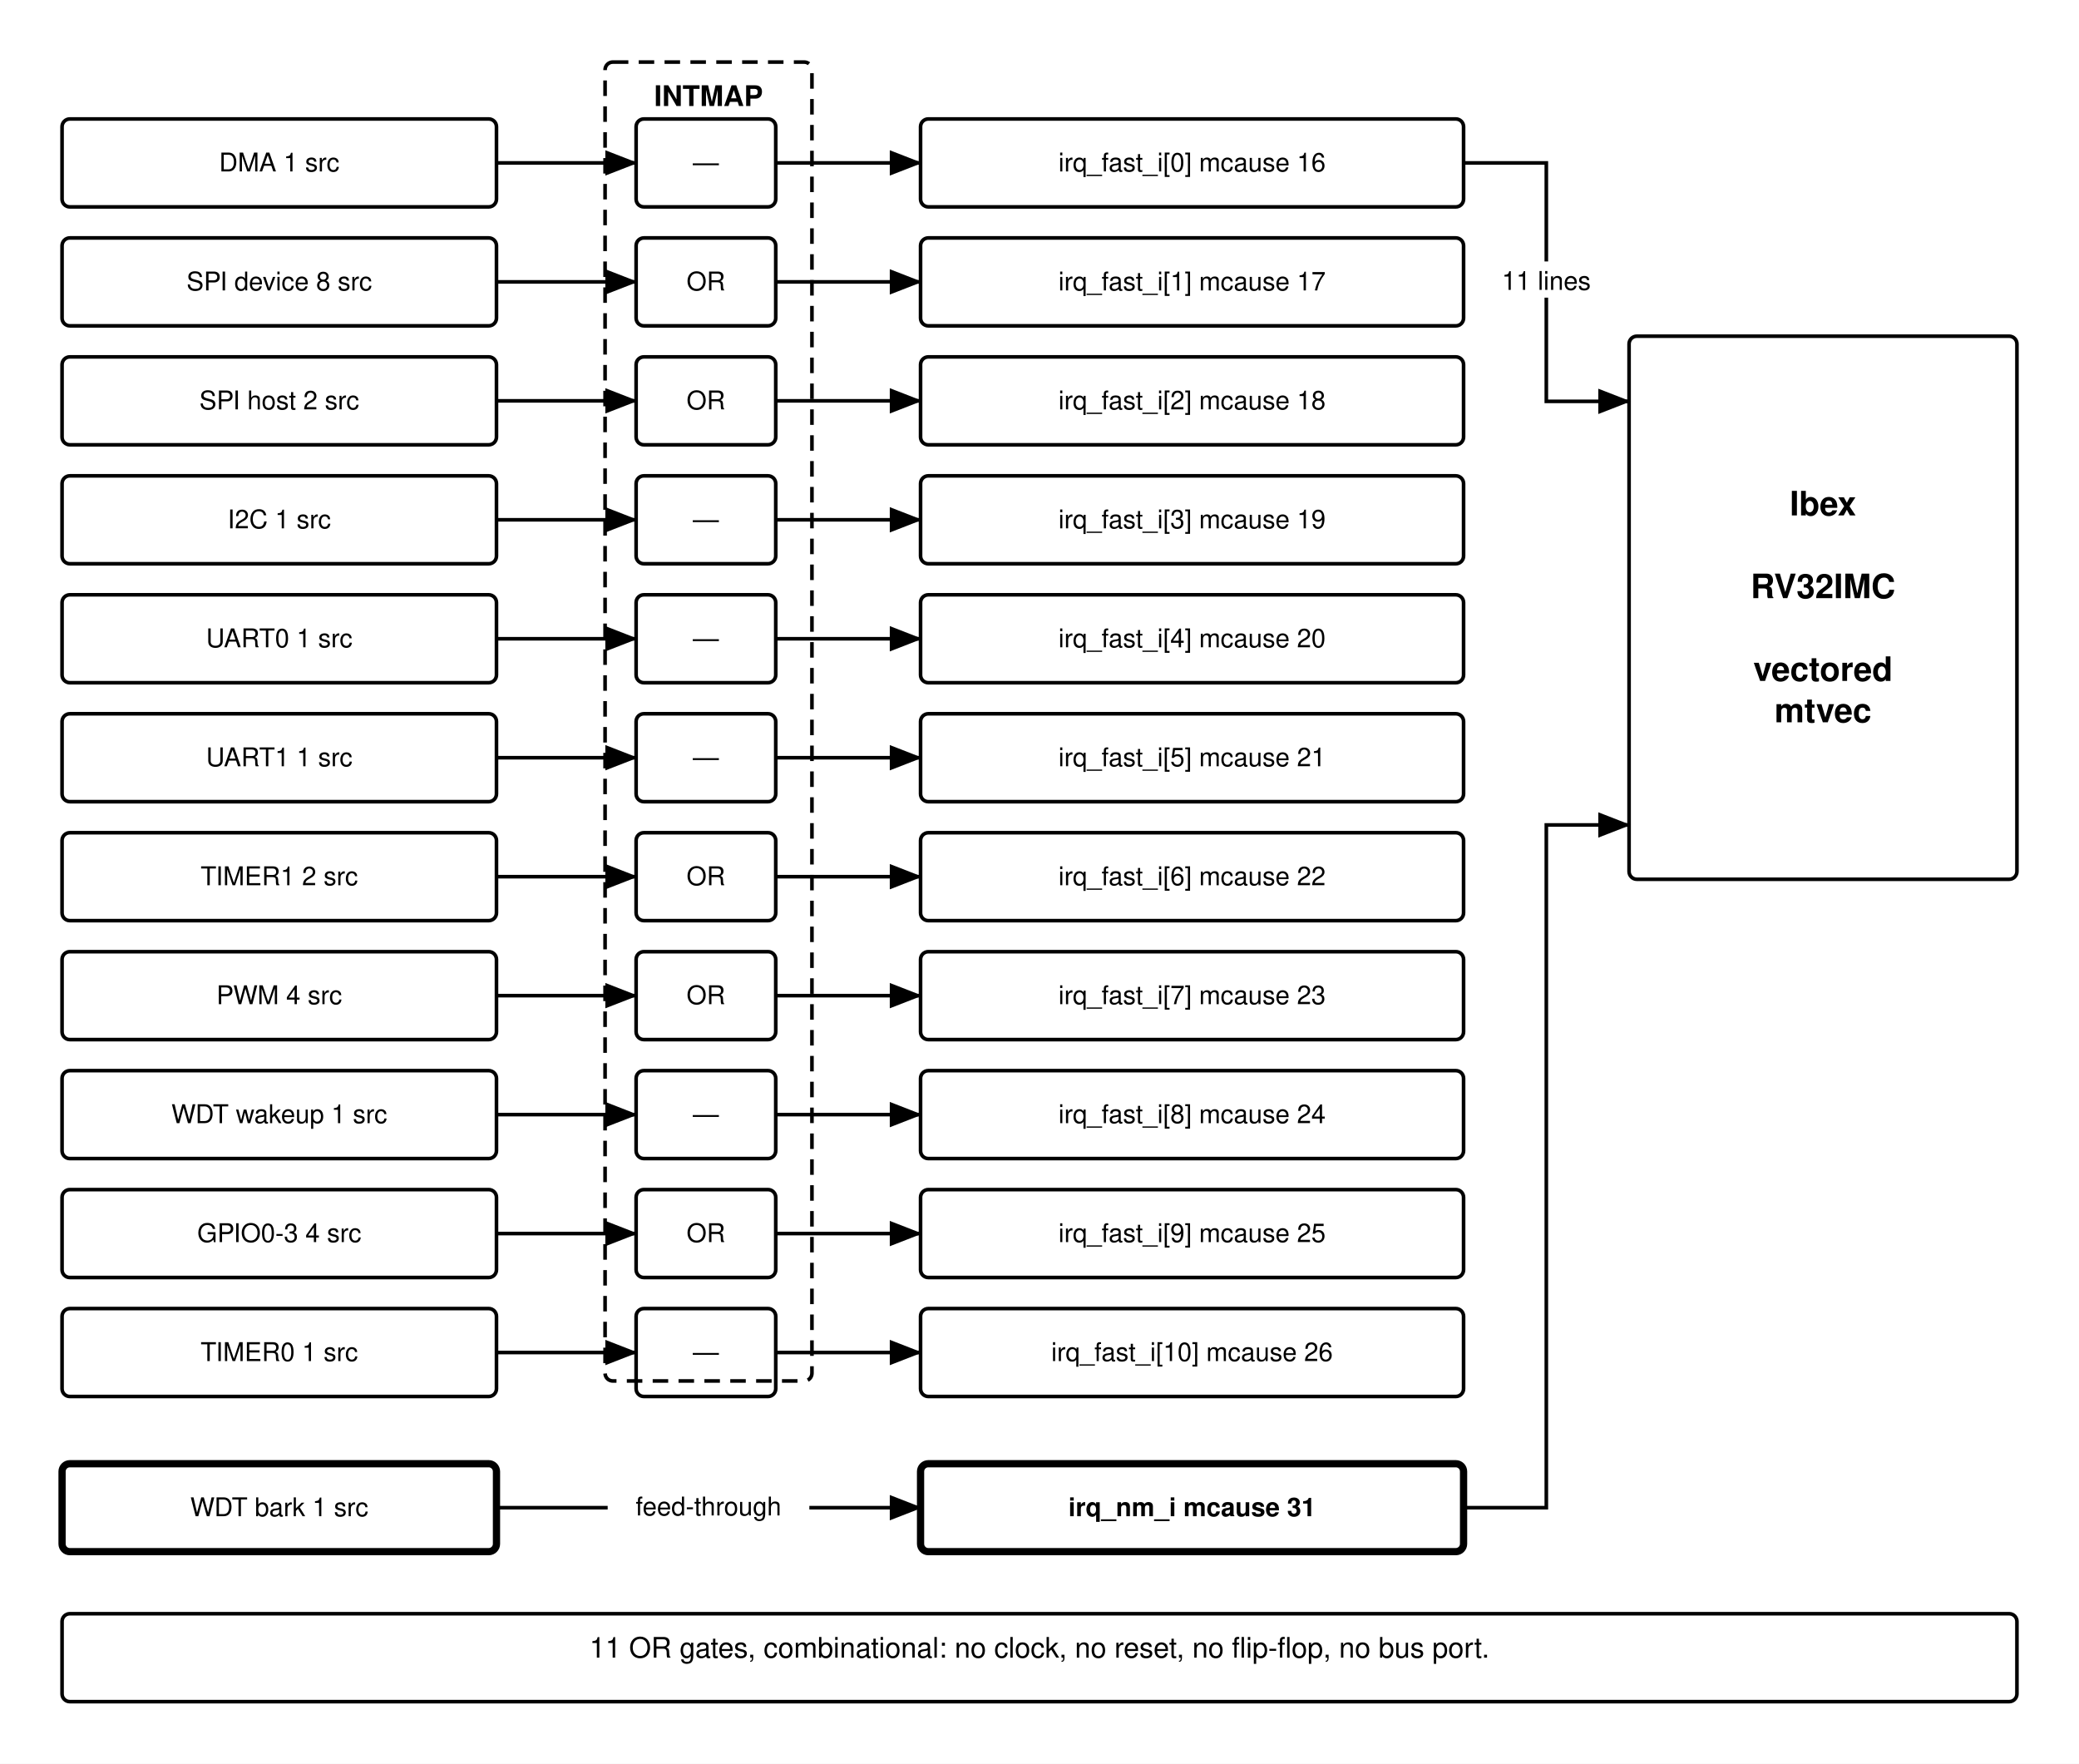
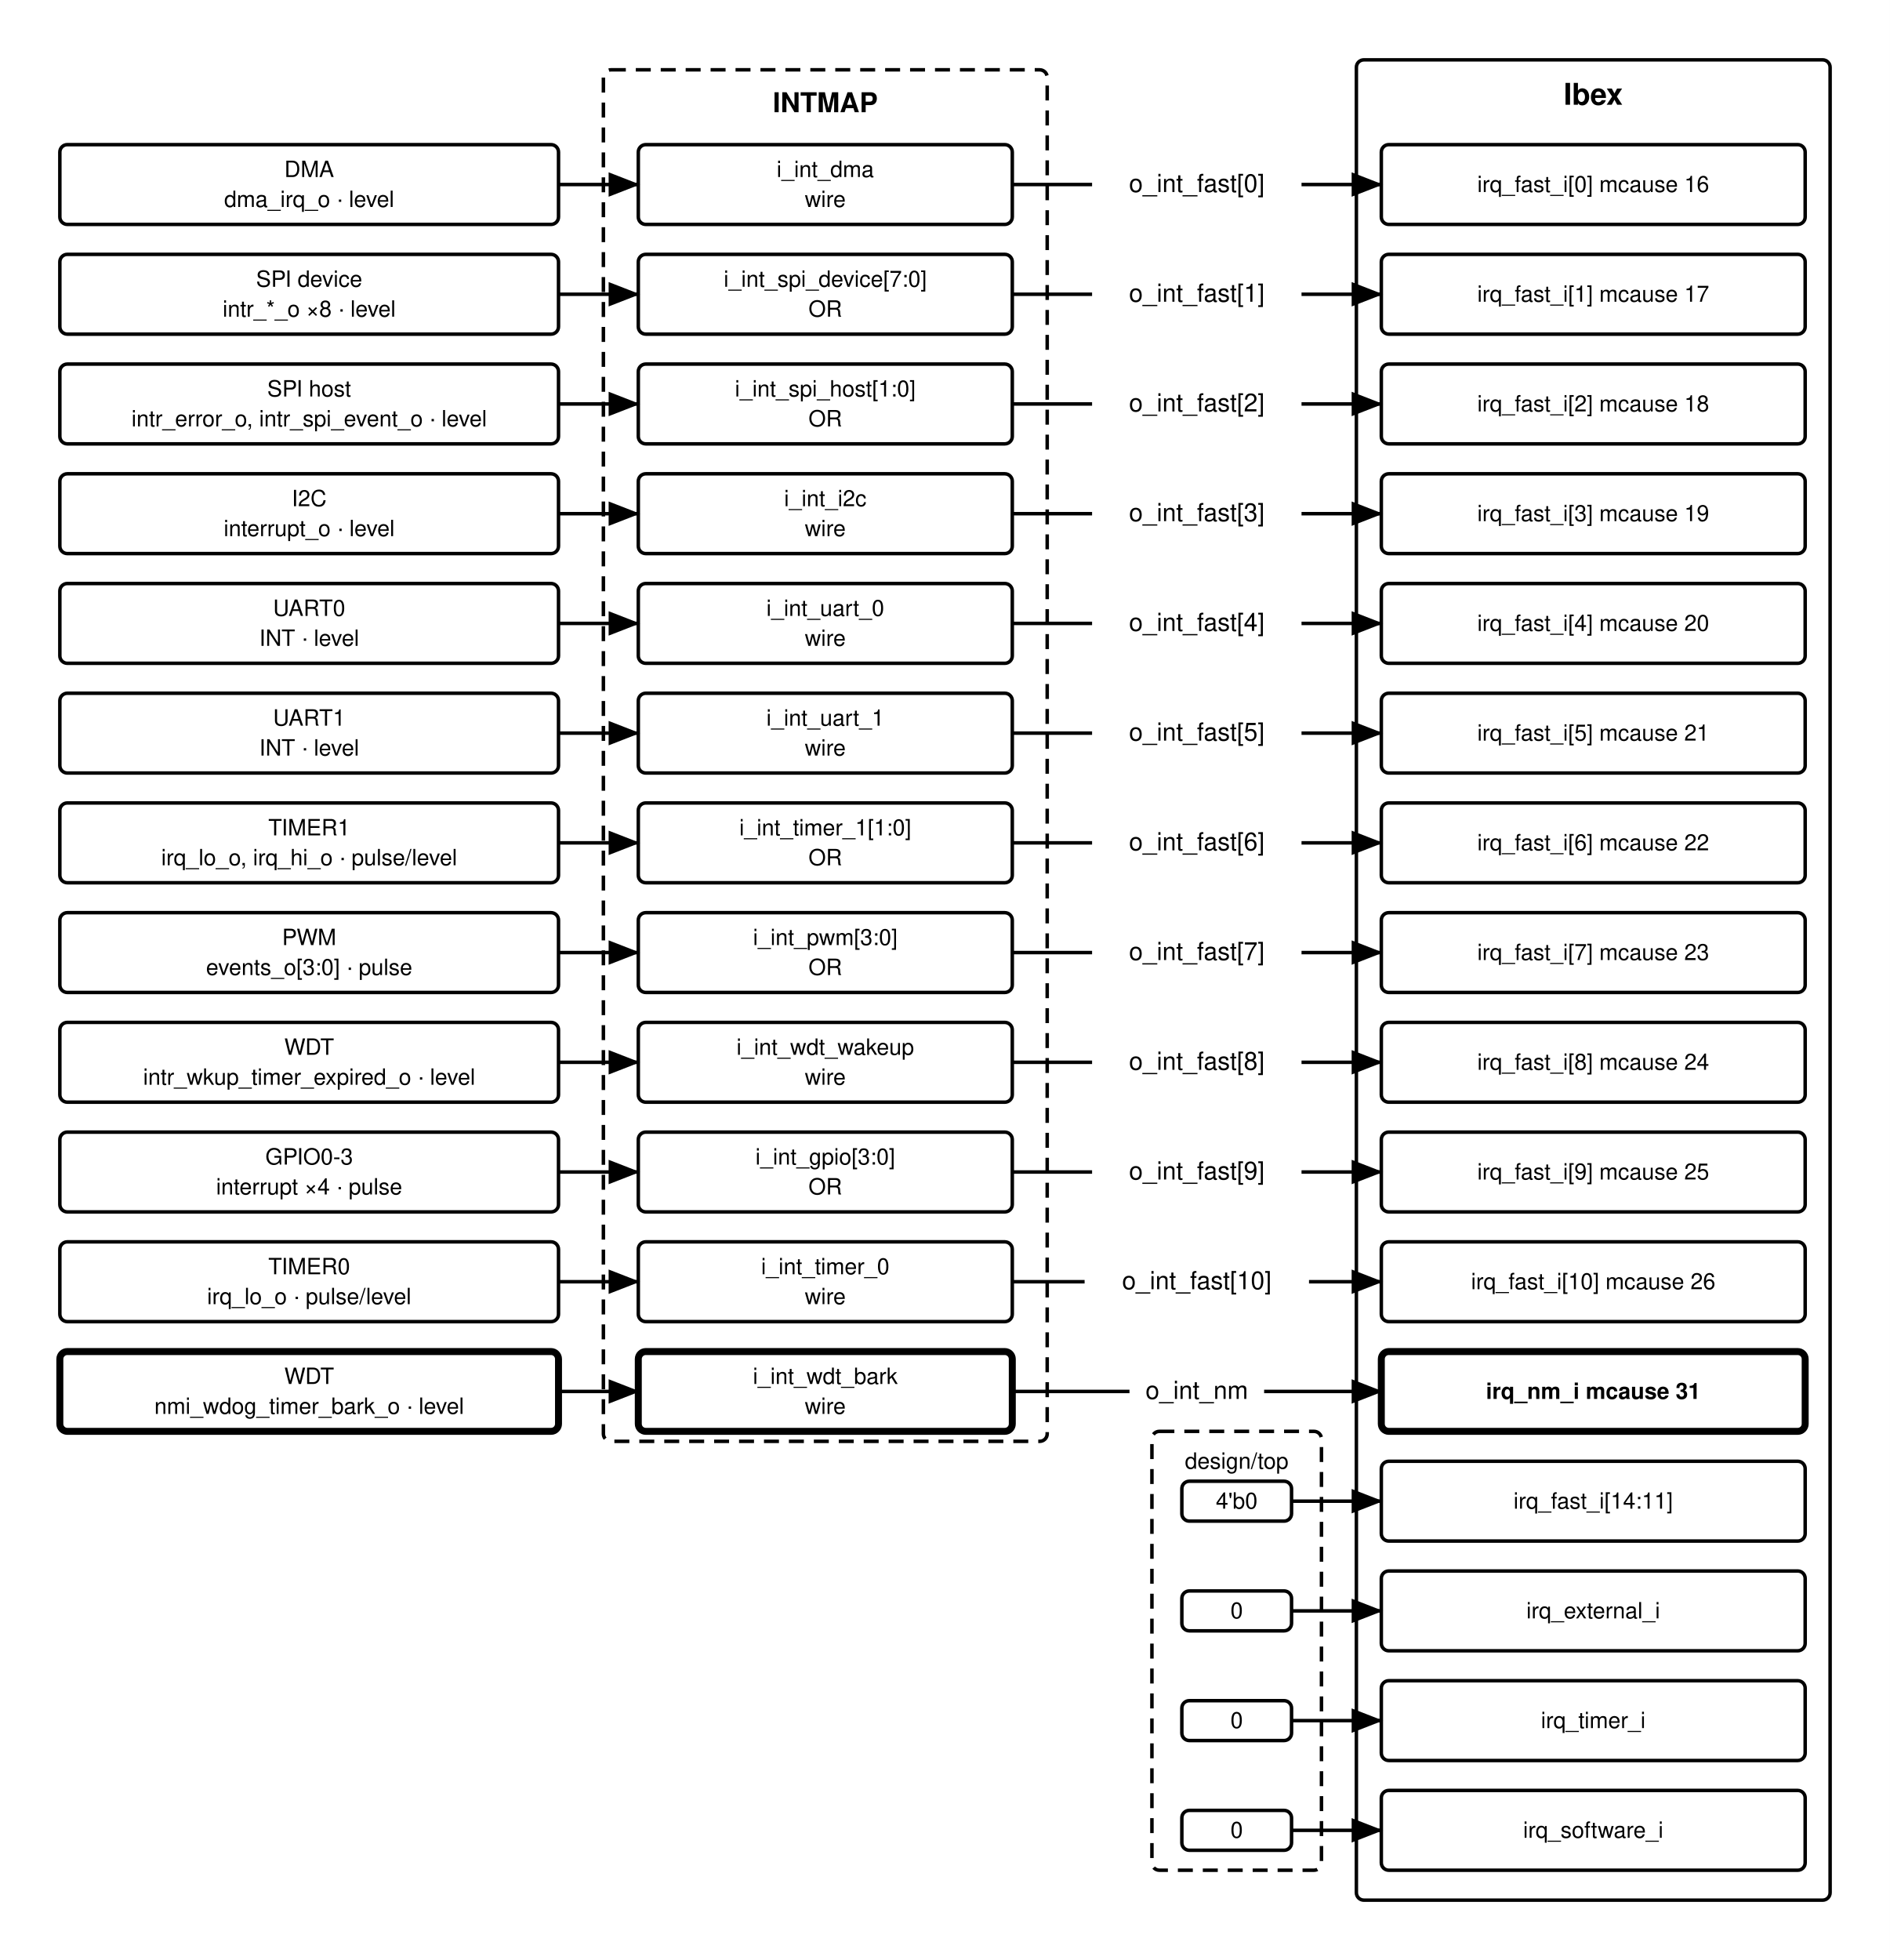
- <svg xmlns="http://www.w3.org/2000/svg" width="804" height="682" viewBox="16 50 804 682" font-family="Helvetica,Arial,sans-serif">
+ <svg xmlns="http://www.w3.org/2000/svg" width="758" height="786" viewBox="16 38 758 786" font-family="Helvetica,Arial,sans-serif">
  <defs>
    <marker id="ah" markerWidth="9" markerHeight="7" refX="8.5" refY="3.5" orient="auto">
      <polygon points="0 0, 9 3.5, 0 7" fill="#000000" />
    </marker>
    <marker id="ahs" markerWidth="9" markerHeight="7" refX="0.5" refY="3.5" orient="auto">
      <polygon points="9 0, 0 3.5, 9 7" fill="#000000" />
    </marker>
  </defs>
-   <rect x="16" y="50" width="804" height="682" fill="#ffffff" />
-   <rect x="40" y="96" width="168" height="34" rx="3" fill="#ffffff" stroke="#000000" stroke-width="1.4" />
-   <rect x="262" y="96" width="54" height="34" rx="3" fill="#ffffff" stroke="#000000" stroke-width="1.4" />
-   <rect x="372" y="96" width="210" height="34" rx="3" fill="#ffffff" stroke="#000000" stroke-width="1.4" />
-   <rect x="40" y="142" width="168" height="34" rx="3" fill="#ffffff" stroke="#000000" stroke-width="1.4" />
-   <rect x="262" y="142" width="54" height="34" rx="3" fill="#ffffff" stroke="#000000" stroke-width="1.4" />
-   <rect x="372" y="142" width="210" height="34" rx="3" fill="#ffffff" stroke="#000000" stroke-width="1.4" />
-   <rect x="40" y="188" width="168" height="34" rx="3" fill="#ffffff" stroke="#000000" stroke-width="1.4" />
-   <rect x="262" y="188" width="54" height="34" rx="3" fill="#ffffff" stroke="#000000" stroke-width="1.4" />
-   <rect x="372" y="188" width="210" height="34" rx="3" fill="#ffffff" stroke="#000000" stroke-width="1.4" />
-   <rect x="40" y="234" width="168" height="34" rx="3" fill="#ffffff" stroke="#000000" stroke-width="1.4" />
-   <rect x="262" y="234" width="54" height="34" rx="3" fill="#ffffff" stroke="#000000" stroke-width="1.4" />
-   <rect x="372" y="234" width="210" height="34" rx="3" fill="#ffffff" stroke="#000000" stroke-width="1.4" />
-   <rect x="40" y="280" width="168" height="34" rx="3" fill="#ffffff" stroke="#000000" stroke-width="1.4" />
-   <rect x="262" y="280" width="54" height="34" rx="3" fill="#ffffff" stroke="#000000" stroke-width="1.4" />
-   <rect x="372" y="280" width="210" height="34" rx="3" fill="#ffffff" stroke="#000000" stroke-width="1.4" />
-   <rect x="40" y="326" width="168" height="34" rx="3" fill="#ffffff" stroke="#000000" stroke-width="1.4" />
-   <rect x="262" y="326" width="54" height="34" rx="3" fill="#ffffff" stroke="#000000" stroke-width="1.4" />
-   <rect x="372" y="326" width="210" height="34" rx="3" fill="#ffffff" stroke="#000000" stroke-width="1.4" />
-   <rect x="40" y="372" width="168" height="34" rx="3" fill="#ffffff" stroke="#000000" stroke-width="1.4" />
-   <rect x="262" y="372" width="54" height="34" rx="3" fill="#ffffff" stroke="#000000" stroke-width="1.4" />
-   <rect x="372" y="372" width="210" height="34" rx="3" fill="#ffffff" stroke="#000000" stroke-width="1.4" />
-   <rect x="40" y="418" width="168" height="34" rx="3" fill="#ffffff" stroke="#000000" stroke-width="1.4" />
-   <rect x="262" y="418" width="54" height="34" rx="3" fill="#ffffff" stroke="#000000" stroke-width="1.4" />
-   <rect x="372" y="418" width="210" height="34" rx="3" fill="#ffffff" stroke="#000000" stroke-width="1.4" />
-   <rect x="40" y="464" width="168" height="34" rx="3" fill="#ffffff" stroke="#000000" stroke-width="1.4" />
-   <rect x="262" y="464" width="54" height="34" rx="3" fill="#ffffff" stroke="#000000" stroke-width="1.4" />
-   <rect x="372" y="464" width="210" height="34" rx="3" fill="#ffffff" stroke="#000000" stroke-width="1.4" />
-   <rect x="40" y="510" width="168" height="34" rx="3" fill="#ffffff" stroke="#000000" stroke-width="1.4" />
-   <rect x="262" y="510" width="54" height="34" rx="3" fill="#ffffff" stroke="#000000" stroke-width="1.4" />
-   <rect x="372" y="510" width="210" height="34" rx="3" fill="#ffffff" stroke="#000000" stroke-width="1.4" />
-   <rect x="40" y="556" width="168" height="34" rx="3" fill="#ffffff" stroke="#000000" stroke-width="1.4" />
-   <rect x="262" y="556" width="54" height="34" rx="3" fill="#ffffff" stroke="#000000" stroke-width="1.4" />
-   <rect x="372" y="556" width="210" height="34" rx="3" fill="#ffffff" stroke="#000000" stroke-width="1.4" />
-   <rect x="40" y="616" width="168" height="34" rx="3" fill="#ffffff" stroke="#000000" stroke-width="2.8" />
-   <rect x="372" y="616" width="210" height="34" rx="3" fill="#ffffff" stroke="#000000" stroke-width="2.8" />
-   <rect x="646" y="180" width="150" height="210" rx="3" fill="#ffffff" stroke="#000000" stroke-width="1.4" />
-   <rect x="250" y="74" width="80" height="510" rx="3" fill="none" stroke="#000000" stroke-width="1.4" stroke-dasharray="6 4" />
-   <rect x="40" y="674" width="756" height="34" rx="3" fill="#ffffff" stroke="#000000" stroke-width="1.4" />
-   <polyline points="208.0,113.0 262.0,113.0" fill="none" stroke="#000000" stroke-width="1.4" marker-end="url(#ah)" />
-   <polyline points="208.0,159.0 262.0,159.0" fill="none" stroke="#000000" stroke-width="1.4" marker-end="url(#ah)" />
-   <polyline points="208.0,205.0 262.0,205.0" fill="none" stroke="#000000" stroke-width="1.4" marker-end="url(#ah)" />
-   <polyline points="208.0,251.0 262.0,251.0" fill="none" stroke="#000000" stroke-width="1.4" marker-end="url(#ah)" />
-   <polyline points="208.0,297.0 262.0,297.0" fill="none" stroke="#000000" stroke-width="1.4" marker-end="url(#ah)" />
-   <polyline points="208.0,343.0 262.0,343.0" fill="none" stroke="#000000" stroke-width="1.4" marker-end="url(#ah)" />
-   <polyline points="208.0,389.0 262.0,389.0" fill="none" stroke="#000000" stroke-width="1.4" marker-end="url(#ah)" />
-   <polyline points="208.0,435.0 262.0,435.0" fill="none" stroke="#000000" stroke-width="1.4" marker-end="url(#ah)" />
-   <polyline points="208.0,481.0 262.0,481.0" fill="none" stroke="#000000" stroke-width="1.4" marker-end="url(#ah)" />
-   <polyline points="208.0,527.0 262.0,527.0" fill="none" stroke="#000000" stroke-width="1.4" marker-end="url(#ah)" />
-   <polyline points="208.0,573.0 262.0,573.0" fill="none" stroke="#000000" stroke-width="1.4" marker-end="url(#ah)" />
-   <polyline points="316.0,113.0 372.0,113.0" fill="none" stroke="#000000" stroke-width="1.4" marker-end="url(#ah)" />
-   <polyline points="316.0,159.0 372.0,159.0" fill="none" stroke="#000000" stroke-width="1.4" marker-end="url(#ah)" />
-   <polyline points="316.0,205.0 372.0,205.0" fill="none" stroke="#000000" stroke-width="1.4" marker-end="url(#ah)" />
-   <polyline points="316.0,251.0 372.0,251.0" fill="none" stroke="#000000" stroke-width="1.4" marker-end="url(#ah)" />
-   <polyline points="316.0,297.0 372.0,297.0" fill="none" stroke="#000000" stroke-width="1.4" marker-end="url(#ah)" />
-   <polyline points="316.0,343.0 372.0,343.0" fill="none" stroke="#000000" stroke-width="1.4" marker-end="url(#ah)" />
-   <polyline points="316.0,389.0 372.0,389.0" fill="none" stroke="#000000" stroke-width="1.4" marker-end="url(#ah)" />
-   <polyline points="316.0,435.0 372.0,435.0" fill="none" stroke="#000000" stroke-width="1.4" marker-end="url(#ah)" />
-   <polyline points="316.0,481.0 372.0,481.0" fill="none" stroke="#000000" stroke-width="1.4" marker-end="url(#ah)" />
-   <polyline points="316.0,527.0 372.0,527.0" fill="none" stroke="#000000" stroke-width="1.4" marker-end="url(#ah)" />
-   <polyline points="316.0,573.0 372.0,573.0" fill="none" stroke="#000000" stroke-width="1.4" marker-end="url(#ah)" />
-   <polyline points="582.0,113.0 614.0,113.0 614.0,205.2 646.0,205.2" fill="none" stroke="#000000" stroke-width="1.4" marker-end="url(#ah)" />
-   <rect x="587.0" y="151.1" width="54.0" height="14" fill="#ffffff" />
-   <text x="614.0" y="162.1" font-size="10" fill="#000000" text-anchor="middle">11 lines</text>
-   <polyline points="208.0,633.0 372.0,633.0" fill="none" stroke="#000000" stroke-width="1.4" marker-end="url(#ah)" />
-   <rect x="251.0" y="625.0" width="78.0" height="14" fill="#ffffff" />
-   <text x="290.0" y="636.0" font-size="10" fill="#000000" text-anchor="middle">feed-through</text>
-   <polyline points="582.0,633.0 614.0,633.0 614.0,369.0 646.0,369.0" fill="none" stroke="#000000" stroke-width="1.4" marker-end="url(#ah)" />
-   <text x="124.0" y="116.3" font-size="10" text-anchor="middle" fill="#000000">DMA   1 src</text>
-   <text x="289.0" y="116.3" font-size="10" text-anchor="middle" fill="#000000">—</text>
-   <text x="477.0" y="116.3" font-size="10" text-anchor="middle" fill="#000000">irq_fast_i[0]    mcause 16</text>
-   <text x="124.0" y="162.3" font-size="10" text-anchor="middle" fill="#000000">SPI device   8 src</text>
-   <text x="289.0" y="162.3" font-size="10" text-anchor="middle" fill="#000000">OR</text>
-   <text x="477.0" y="162.3" font-size="10" text-anchor="middle" fill="#000000">irq_fast_i[1]    mcause 17</text>
-   <text x="124.0" y="208.3" font-size="10" text-anchor="middle" fill="#000000">SPI host   2 src</text>
-   <text x="289.0" y="208.3" font-size="10" text-anchor="middle" fill="#000000">OR</text>
-   <text x="477.0" y="208.3" font-size="10" text-anchor="middle" fill="#000000">irq_fast_i[2]    mcause 18</text>
-   <text x="124.0" y="254.3" font-size="10" text-anchor="middle" fill="#000000">I2C   1 src</text>
-   <text x="289.0" y="254.3" font-size="10" text-anchor="middle" fill="#000000">—</text>
-   <text x="477.0" y="254.3" font-size="10" text-anchor="middle" fill="#000000">irq_fast_i[3]    mcause 19</text>
-   <text x="124.0" y="300.3" font-size="10" text-anchor="middle" fill="#000000">UART0   1 src</text>
-   <text x="289.0" y="300.3" font-size="10" text-anchor="middle" fill="#000000">—</text>
-   <text x="477.0" y="300.3" font-size="10" text-anchor="middle" fill="#000000">irq_fast_i[4]    mcause 20</text>
-   <text x="124.0" y="346.3" font-size="10" text-anchor="middle" fill="#000000">UART1   1 src</text>
-   <text x="289.0" y="346.3" font-size="10" text-anchor="middle" fill="#000000">—</text>
-   <text x="477.0" y="346.3" font-size="10" text-anchor="middle" fill="#000000">irq_fast_i[5]    mcause 21</text>
-   <text x="124.0" y="392.3" font-size="10" text-anchor="middle" fill="#000000">TIMER1   2 src</text>
-   <text x="289.0" y="392.3" font-size="10" text-anchor="middle" fill="#000000">OR</text>
-   <text x="477.0" y="392.3" font-size="10" text-anchor="middle" fill="#000000">irq_fast_i[6]    mcause 22</text>
-   <text x="124.0" y="438.3" font-size="10" text-anchor="middle" fill="#000000">PWM   4 src</text>
-   <text x="289.0" y="438.3" font-size="10" text-anchor="middle" fill="#000000">OR</text>
-   <text x="477.0" y="438.3" font-size="10" text-anchor="middle" fill="#000000">irq_fast_i[7]    mcause 23</text>
-   <text x="124.0" y="484.3" font-size="10" text-anchor="middle" fill="#000000">WDT wakeup   1 src</text>
-   <text x="289.0" y="484.3" font-size="10" text-anchor="middle" fill="#000000">—</text>
-   <text x="477.0" y="484.3" font-size="10" text-anchor="middle" fill="#000000">irq_fast_i[8]    mcause 24</text>
-   <text x="124.0" y="530.3" font-size="10" text-anchor="middle" fill="#000000">GPIO0-3   4 src</text>
-   <text x="289.0" y="530.3" font-size="10" text-anchor="middle" fill="#000000">OR</text>
-   <text x="477.0" y="530.3" font-size="10" text-anchor="middle" fill="#000000">irq_fast_i[9]    mcause 25</text>
-   <text x="124.0" y="576.3" font-size="10" text-anchor="middle" fill="#000000">TIMER0   1 src</text>
-   <text x="289.0" y="576.3" font-size="10" text-anchor="middle" fill="#000000">—</text>
-   <text x="477.0" y="576.3" font-size="10" text-anchor="middle" fill="#000000">irq_fast_i[10]    mcause 26</text>
-   <text x="124.0" y="636.3" font-size="10" text-anchor="middle" fill="#000000">WDT bark   1 src</text>
-   <text x="477.0" y="636.3" font-size="10" text-anchor="middle" fill="#000000" font-weight="bold">irq_nm_i    mcause 31</text>
-   <text x="721.0" y="249.3" font-size="13" text-anchor="middle" fill="#000000" font-weight="bold">Ibex</text>
-   <text x="721.0" y="265.3" font-size="13" text-anchor="middle" fill="#000000" font-weight="bold" />
-   <text x="721.0" y="281.3" font-size="13" text-anchor="middle" fill="#000000" font-weight="bold">RV32IMC</text>
-   <text x="721.0" y="297.3" font-size="13" text-anchor="middle" fill="#000000" font-weight="bold" />
-   <text x="721.0" y="313.3" font-size="13" text-anchor="middle" fill="#000000" font-weight="bold">vectored</text>
-   <text x="721.0" y="329.3" font-size="13" text-anchor="middle" fill="#000000" font-weight="bold">mtvec</text>
-   <text x="290.0" y="91.0" font-size="11" text-anchor="middle" fill="#000000" font-weight="bold">INTMAP</text>
-   <text x="418.0" y="691.0" font-size="11" text-anchor="middle" fill="#000000">11 OR gates, combinational: no clock, no reset, no flip-flop, no bus port.</text>
+   <rect x="16" y="38" width="758" height="786" fill="#ffffff" />
+   <rect x="560" y="62" width="190" height="738" rx="3" fill="#ffffff" stroke="#000000" stroke-width="1.4" />
+   <rect x="258" y="66" width="178" height="550" rx="3" fill="none" stroke="#000000" stroke-width="1.4" stroke-dasharray="6 4" />
+   <rect x="40" y="96" width="200" height="32" rx="3" fill="#ffffff" stroke="#000000" stroke-width="1.4" />
+   <rect x="272" y="96" width="150" height="32" rx="3" fill="#ffffff" stroke="#000000" stroke-width="1.4" />
+   <rect x="570" y="96" width="170" height="32" rx="3" fill="#ffffff" stroke="#000000" stroke-width="1.4" />
+   <rect x="40" y="140" width="200" height="32" rx="3" fill="#ffffff" stroke="#000000" stroke-width="1.4" />
+   <rect x="272" y="140" width="150" height="32" rx="3" fill="#ffffff" stroke="#000000" stroke-width="1.4" />
+   <rect x="570" y="140" width="170" height="32" rx="3" fill="#ffffff" stroke="#000000" stroke-width="1.4" />
+   <rect x="40" y="184" width="200" height="32" rx="3" fill="#ffffff" stroke="#000000" stroke-width="1.4" />
+   <rect x="272" y="184" width="150" height="32" rx="3" fill="#ffffff" stroke="#000000" stroke-width="1.4" />
+   <rect x="570" y="184" width="170" height="32" rx="3" fill="#ffffff" stroke="#000000" stroke-width="1.4" />
+   <rect x="40" y="228" width="200" height="32" rx="3" fill="#ffffff" stroke="#000000" stroke-width="1.4" />
+   <rect x="272" y="228" width="150" height="32" rx="3" fill="#ffffff" stroke="#000000" stroke-width="1.4" />
+   <rect x="570" y="228" width="170" height="32" rx="3" fill="#ffffff" stroke="#000000" stroke-width="1.4" />
+   <rect x="40" y="272" width="200" height="32" rx="3" fill="#ffffff" stroke="#000000" stroke-width="1.4" />
+   <rect x="272" y="272" width="150" height="32" rx="3" fill="#ffffff" stroke="#000000" stroke-width="1.4" />
+   <rect x="570" y="272" width="170" height="32" rx="3" fill="#ffffff" stroke="#000000" stroke-width="1.4" />
+   <rect x="40" y="316" width="200" height="32" rx="3" fill="#ffffff" stroke="#000000" stroke-width="1.4" />
+   <rect x="272" y="316" width="150" height="32" rx="3" fill="#ffffff" stroke="#000000" stroke-width="1.4" />
+   <rect x="570" y="316" width="170" height="32" rx="3" fill="#ffffff" stroke="#000000" stroke-width="1.4" />
+   <rect x="40" y="360" width="200" height="32" rx="3" fill="#ffffff" stroke="#000000" stroke-width="1.4" />
+   <rect x="272" y="360" width="150" height="32" rx="3" fill="#ffffff" stroke="#000000" stroke-width="1.4" />
+   <rect x="570" y="360" width="170" height="32" rx="3" fill="#ffffff" stroke="#000000" stroke-width="1.4" />
+   <rect x="40" y="404" width="200" height="32" rx="3" fill="#ffffff" stroke="#000000" stroke-width="1.4" />
+   <rect x="272" y="404" width="150" height="32" rx="3" fill="#ffffff" stroke="#000000" stroke-width="1.4" />
+   <rect x="570" y="404" width="170" height="32" rx="3" fill="#ffffff" stroke="#000000" stroke-width="1.4" />
+   <rect x="40" y="448" width="200" height="32" rx="3" fill="#ffffff" stroke="#000000" stroke-width="1.4" />
+   <rect x="272" y="448" width="150" height="32" rx="3" fill="#ffffff" stroke="#000000" stroke-width="1.4" />
+   <rect x="570" y="448" width="170" height="32" rx="3" fill="#ffffff" stroke="#000000" stroke-width="1.4" />
+   <rect x="40" y="492" width="200" height="32" rx="3" fill="#ffffff" stroke="#000000" stroke-width="1.4" />
+   <rect x="272" y="492" width="150" height="32" rx="3" fill="#ffffff" stroke="#000000" stroke-width="1.4" />
+   <rect x="570" y="492" width="170" height="32" rx="3" fill="#ffffff" stroke="#000000" stroke-width="1.4" />
+   <rect x="40" y="536" width="200" height="32" rx="3" fill="#ffffff" stroke="#000000" stroke-width="1.4" />
+   <rect x="272" y="536" width="150" height="32" rx="3" fill="#ffffff" stroke="#000000" stroke-width="1.4" />
+   <rect x="570" y="536" width="170" height="32" rx="3" fill="#ffffff" stroke="#000000" stroke-width="1.4" />
+   <rect x="40" y="580" width="200" height="32" rx="3" fill="#ffffff" stroke="#000000" stroke-width="2.8" />
+   <rect x="272" y="580" width="150" height="32" rx="3" fill="#ffffff" stroke="#000000" stroke-width="2.8" />
+   <rect x="570" y="580" width="170" height="32" rx="3" fill="#ffffff" stroke="#000000" stroke-width="2.8" />
+   <rect x="570" y="624" width="170" height="32" rx="3" fill="#ffffff" stroke="#000000" stroke-width="1.4" />
+   <rect x="490" y="632" width="44" height="16" rx="3" fill="#ffffff" stroke="#000000" stroke-width="1.4" />
+   <rect x="570" y="668" width="170" height="32" rx="3" fill="#ffffff" stroke="#000000" stroke-width="1.4" />
+   <rect x="490" y="676" width="44" height="16" rx="3" fill="#ffffff" stroke="#000000" stroke-width="1.4" />
+   <rect x="570" y="712" width="170" height="32" rx="3" fill="#ffffff" stroke="#000000" stroke-width="1.4" />
+   <rect x="490" y="720" width="44" height="16" rx="3" fill="#ffffff" stroke="#000000" stroke-width="1.4" />
+   <rect x="570" y="756" width="170" height="32" rx="3" fill="#ffffff" stroke="#000000" stroke-width="1.4" />
+   <rect x="490" y="764" width="44" height="16" rx="3" fill="#ffffff" stroke="#000000" stroke-width="1.4" />
+   <rect x="478" y="612" width="68" height="176" rx="3" fill="none" stroke="#000000" stroke-width="1.4" stroke-dasharray="6 4" />
+   <polyline points="240.0,112.0 272.0,112.0" fill="none" stroke="#000000" stroke-width="1.4" marker-end="url(#ah)" />
+   <polyline points="422.0,112.0 570.0,112.0" fill="none" stroke="#000000" stroke-width="1.4" marker-end="url(#ah)" />
+   <rect x="454.0" y="104.0" width="84.0" height="14" fill="#ffffff" />
+   <text x="496.0" y="115.0" font-size="10" fill="#000000" text-anchor="middle">o_int_fast[0]</text>
+   <polyline points="240.0,156.0 272.0,156.0" fill="none" stroke="#000000" stroke-width="1.4" marker-end="url(#ah)" />
+   <polyline points="422.0,156.0 570.0,156.0" fill="none" stroke="#000000" stroke-width="1.4" marker-end="url(#ah)" />
+   <rect x="454.0" y="148.0" width="84.0" height="14" fill="#ffffff" />
+   <text x="496.0" y="159.0" font-size="10" fill="#000000" text-anchor="middle">o_int_fast[1]</text>
+   <polyline points="240.0,200.0 272.0,200.0" fill="none" stroke="#000000" stroke-width="1.4" marker-end="url(#ah)" />
+   <polyline points="422.0,200.0 570.0,200.0" fill="none" stroke="#000000" stroke-width="1.4" marker-end="url(#ah)" />
+   <rect x="454.0" y="192.0" width="84.0" height="14" fill="#ffffff" />
+   <text x="496.0" y="203.0" font-size="10" fill="#000000" text-anchor="middle">o_int_fast[2]</text>
+   <polyline points="240.0,244.0 272.0,244.0" fill="none" stroke="#000000" stroke-width="1.4" marker-end="url(#ah)" />
+   <polyline points="422.0,244.0 570.0,244.0" fill="none" stroke="#000000" stroke-width="1.4" marker-end="url(#ah)" />
+   <rect x="454.0" y="236.0" width="84.0" height="14" fill="#ffffff" />
+   <text x="496.0" y="247.0" font-size="10" fill="#000000" text-anchor="middle">o_int_fast[3]</text>
+   <polyline points="240.0,288.0 272.0,288.0" fill="none" stroke="#000000" stroke-width="1.4" marker-end="url(#ah)" />
+   <polyline points="422.0,288.0 570.0,288.0" fill="none" stroke="#000000" stroke-width="1.4" marker-end="url(#ah)" />
+   <rect x="454.0" y="280.0" width="84.0" height="14" fill="#ffffff" />
+   <text x="496.0" y="291.0" font-size="10" fill="#000000" text-anchor="middle">o_int_fast[4]</text>
+   <polyline points="240.0,332.0 272.0,332.0" fill="none" stroke="#000000" stroke-width="1.4" marker-end="url(#ah)" />
+   <polyline points="422.0,332.0 570.0,332.0" fill="none" stroke="#000000" stroke-width="1.4" marker-end="url(#ah)" />
+   <rect x="454.0" y="324.0" width="84.0" height="14" fill="#ffffff" />
+   <text x="496.0" y="335.0" font-size="10" fill="#000000" text-anchor="middle">o_int_fast[5]</text>
+   <polyline points="240.0,376.0 272.0,376.0" fill="none" stroke="#000000" stroke-width="1.4" marker-end="url(#ah)" />
+   <polyline points="422.0,376.0 570.0,376.0" fill="none" stroke="#000000" stroke-width="1.4" marker-end="url(#ah)" />
+   <rect x="454.0" y="368.0" width="84.0" height="14" fill="#ffffff" />
+   <text x="496.0" y="379.0" font-size="10" fill="#000000" text-anchor="middle">o_int_fast[6]</text>
+   <polyline points="240.0,420.0 272.0,420.0" fill="none" stroke="#000000" stroke-width="1.4" marker-end="url(#ah)" />
+   <polyline points="422.0,420.0 570.0,420.0" fill="none" stroke="#000000" stroke-width="1.4" marker-end="url(#ah)" />
+   <rect x="454.0" y="412.0" width="84.0" height="14" fill="#ffffff" />
+   <text x="496.0" y="423.0" font-size="10" fill="#000000" text-anchor="middle">o_int_fast[7]</text>
+   <polyline points="240.0,464.0 272.0,464.0" fill="none" stroke="#000000" stroke-width="1.4" marker-end="url(#ah)" />
+   <polyline points="422.0,464.0 570.0,464.0" fill="none" stroke="#000000" stroke-width="1.4" marker-end="url(#ah)" />
+   <rect x="454.0" y="456.0" width="84.0" height="14" fill="#ffffff" />
+   <text x="496.0" y="467.0" font-size="10" fill="#000000" text-anchor="middle">o_int_fast[8]</text>
+   <polyline points="240.0,508.0 272.0,508.0" fill="none" stroke="#000000" stroke-width="1.4" marker-end="url(#ah)" />
+   <polyline points="422.0,508.0 570.0,508.0" fill="none" stroke="#000000" stroke-width="1.4" marker-end="url(#ah)" />
+   <rect x="454.0" y="500.0" width="84.0" height="14" fill="#ffffff" />
+   <text x="496.0" y="511.0" font-size="10" fill="#000000" text-anchor="middle">o_int_fast[9]</text>
+   <polyline points="240.0,552.0 272.0,552.0" fill="none" stroke="#000000" stroke-width="1.4" marker-end="url(#ah)" />
+   <polyline points="422.0,552.0 570.0,552.0" fill="none" stroke="#000000" stroke-width="1.4" marker-end="url(#ah)" />
+   <rect x="451.0" y="544.0" width="90.0" height="14" fill="#ffffff" />
+   <text x="496.0" y="555.0" font-size="10" fill="#000000" text-anchor="middle">o_int_fast[10]</text>
+   <polyline points="240.0,596.0 272.0,596.0" fill="none" stroke="#000000" stroke-width="1.4" marker-end="url(#ah)" />
+   <polyline points="422.0,596.0 570.0,596.0" fill="none" stroke="#000000" stroke-width="1.4" marker-end="url(#ah)" />
+   <rect x="469.0" y="588.0" width="54.0" height="14" fill="#ffffff" />
+   <text x="496.0" y="599.0" font-size="10" fill="#000000" text-anchor="middle">o_int_nm</text>
+   <polyline points="534.0,640.0 570.0,640.0" fill="none" stroke="#000000" stroke-width="1.4" marker-end="url(#ah)" />
+   <polyline points="534.0,684.0 570.0,684.0" fill="none" stroke="#000000" stroke-width="1.4" marker-end="url(#ah)" />
+   <polyline points="534.0,728.0 570.0,728.0" fill="none" stroke="#000000" stroke-width="1.4" marker-end="url(#ah)" />
+   <polyline points="534.0,772.0 570.0,772.0" fill="none" stroke="#000000" stroke-width="1.4" marker-end="url(#ah)" />
+   <text x="655.0" y="80.0" font-size="12" text-anchor="middle" fill="#000000" font-weight="bold">Ibex</text>
+   <text x="347.0" y="83.0" font-size="11" text-anchor="middle" fill="#000000" font-weight="bold">INTMAP</text>
+   <text x="140.0" y="109.0" font-size="9" text-anchor="middle" fill="#000000">DMA</text>
+   <text x="140.0" y="121.0" font-size="9" text-anchor="middle" fill="#000000">dma_irq_o · level</text>
+   <text x="347.0" y="109.0" font-size="9" text-anchor="middle" fill="#000000">i_int_dma</text>
+   <text x="347.0" y="121.0" font-size="9" text-anchor="middle" fill="#000000">wire</text>
+   <text x="655.0" y="115.0" font-size="9" text-anchor="middle" fill="#000000">irq_fast_i[0]   mcause 16</text>
+   <text x="140.0" y="153.0" font-size="9" text-anchor="middle" fill="#000000">SPI device</text>
+   <text x="140.0" y="165.0" font-size="9" text-anchor="middle" fill="#000000">intr_*_o ×8 · level</text>
+   <text x="347.0" y="153.0" font-size="9" text-anchor="middle" fill="#000000">i_int_spi_device[7:0]</text>
+   <text x="347.0" y="165.0" font-size="9" text-anchor="middle" fill="#000000">OR</text>
+   <text x="655.0" y="159.0" font-size="9" text-anchor="middle" fill="#000000">irq_fast_i[1]   mcause 17</text>
+   <text x="140.0" y="197.0" font-size="9" text-anchor="middle" fill="#000000">SPI host</text>
+   <text x="140.0" y="209.0" font-size="9" text-anchor="middle" fill="#000000">intr_error_o, intr_spi_event_o · level</text>
+   <text x="347.0" y="197.0" font-size="9" text-anchor="middle" fill="#000000">i_int_spi_host[1:0]</text>
+   <text x="347.0" y="209.0" font-size="9" text-anchor="middle" fill="#000000">OR</text>
+   <text x="655.0" y="203.0" font-size="9" text-anchor="middle" fill="#000000">irq_fast_i[2]   mcause 18</text>
+   <text x="140.0" y="241.0" font-size="9" text-anchor="middle" fill="#000000">I2C</text>
+   <text x="140.0" y="253.0" font-size="9" text-anchor="middle" fill="#000000">interrupt_o · level</text>
+   <text x="347.0" y="241.0" font-size="9" text-anchor="middle" fill="#000000">i_int_i2c</text>
+   <text x="347.0" y="253.0" font-size="9" text-anchor="middle" fill="#000000">wire</text>
+   <text x="655.0" y="247.0" font-size="9" text-anchor="middle" fill="#000000">irq_fast_i[3]   mcause 19</text>
+   <text x="140.0" y="285.0" font-size="9" text-anchor="middle" fill="#000000">UART0</text>
+   <text x="140.0" y="297.0" font-size="9" text-anchor="middle" fill="#000000">INT · level</text>
+   <text x="347.0" y="285.0" font-size="9" text-anchor="middle" fill="#000000">i_int_uart_0</text>
+   <text x="347.0" y="297.0" font-size="9" text-anchor="middle" fill="#000000">wire</text>
+   <text x="655.0" y="291.0" font-size="9" text-anchor="middle" fill="#000000">irq_fast_i[4]   mcause 20</text>
+   <text x="140.0" y="329.0" font-size="9" text-anchor="middle" fill="#000000">UART1</text>
+   <text x="140.0" y="341.0" font-size="9" text-anchor="middle" fill="#000000">INT · level</text>
+   <text x="347.0" y="329.0" font-size="9" text-anchor="middle" fill="#000000">i_int_uart_1</text>
+   <text x="347.0" y="341.0" font-size="9" text-anchor="middle" fill="#000000">wire</text>
+   <text x="655.0" y="335.0" font-size="9" text-anchor="middle" fill="#000000">irq_fast_i[5]   mcause 21</text>
+   <text x="140.0" y="373.0" font-size="9" text-anchor="middle" fill="#000000">TIMER1</text>
+   <text x="140.0" y="385.0" font-size="9" text-anchor="middle" fill="#000000">irq_lo_o, irq_hi_o · pulse/level</text>
+   <text x="347.0" y="373.0" font-size="9" text-anchor="middle" fill="#000000">i_int_timer_1[1:0]</text>
+   <text x="347.0" y="385.0" font-size="9" text-anchor="middle" fill="#000000">OR</text>
+   <text x="655.0" y="379.0" font-size="9" text-anchor="middle" fill="#000000">irq_fast_i[6]   mcause 22</text>
+   <text x="140.0" y="417.0" font-size="9" text-anchor="middle" fill="#000000">PWM</text>
+   <text x="140.0" y="429.0" font-size="9" text-anchor="middle" fill="#000000">events_o[3:0] · pulse</text>
+   <text x="347.0" y="417.0" font-size="9" text-anchor="middle" fill="#000000">i_int_pwm[3:0]</text>
+   <text x="347.0" y="429.0" font-size="9" text-anchor="middle" fill="#000000">OR</text>
+   <text x="655.0" y="423.0" font-size="9" text-anchor="middle" fill="#000000">irq_fast_i[7]   mcause 23</text>
+   <text x="140.0" y="461.0" font-size="9" text-anchor="middle" fill="#000000">WDT</text>
+   <text x="140.0" y="473.0" font-size="9" text-anchor="middle" fill="#000000">intr_wkup_timer_expired_o · level</text>
+   <text x="347.0" y="461.0" font-size="9" text-anchor="middle" fill="#000000">i_int_wdt_wakeup</text>
+   <text x="347.0" y="473.0" font-size="9" text-anchor="middle" fill="#000000">wire</text>
+   <text x="655.0" y="467.0" font-size="9" text-anchor="middle" fill="#000000">irq_fast_i[8]   mcause 24</text>
+   <text x="140.0" y="505.0" font-size="9" text-anchor="middle" fill="#000000">GPIO0-3</text>
+   <text x="140.0" y="517.0" font-size="9" text-anchor="middle" fill="#000000">interrupt ×4 · pulse</text>
+   <text x="347.0" y="505.0" font-size="9" text-anchor="middle" fill="#000000">i_int_gpio[3:0]</text>
+   <text x="347.0" y="517.0" font-size="9" text-anchor="middle" fill="#000000">OR</text>
+   <text x="655.0" y="511.0" font-size="9" text-anchor="middle" fill="#000000">irq_fast_i[9]   mcause 25</text>
+   <text x="140.0" y="549.0" font-size="9" text-anchor="middle" fill="#000000">TIMER0</text>
+   <text x="140.0" y="561.0" font-size="9" text-anchor="middle" fill="#000000">irq_lo_o · pulse/level</text>
+   <text x="347.0" y="549.0" font-size="9" text-anchor="middle" fill="#000000">i_int_timer_0</text>
+   <text x="347.0" y="561.0" font-size="9" text-anchor="middle" fill="#000000">wire</text>
+   <text x="655.0" y="555.0" font-size="9" text-anchor="middle" fill="#000000">irq_fast_i[10]   mcause 26</text>
+   <text x="140.0" y="593.0" font-size="9" text-anchor="middle" fill="#000000">WDT</text>
+   <text x="140.0" y="605.0" font-size="9" text-anchor="middle" fill="#000000">nmi_wdog_timer_bark_o · level</text>
+   <text x="347.0" y="593.0" font-size="9" text-anchor="middle" fill="#000000">i_int_wdt_bark</text>
+   <text x="347.0" y="605.0" font-size="9" text-anchor="middle" fill="#000000">wire</text>
+   <text x="655.0" y="599.0" font-size="9" text-anchor="middle" fill="#000000" font-weight="bold">irq_nm_i   mcause 31</text>
+   <text x="655.0" y="643.0" font-size="9" text-anchor="middle" fill="#000000">irq_fast_i[14:11]</text>
+   <text x="512.0" y="643.0" font-size="9" text-anchor="middle" fill="#000000">4'b0</text>
+   <text x="655.0" y="687.0" font-size="9" text-anchor="middle" fill="#000000">irq_external_i</text>
+   <text x="512.0" y="687.0" font-size="9" text-anchor="middle" fill="#000000">0</text>
+   <text x="655.0" y="731.0" font-size="9" text-anchor="middle" fill="#000000">irq_timer_i</text>
+   <text x="512.0" y="731.0" font-size="9" text-anchor="middle" fill="#000000">0</text>
+   <text x="655.0" y="775.0" font-size="9" text-anchor="middle" fill="#000000">irq_software_i</text>
+   <text x="512.0" y="775.0" font-size="9" text-anchor="middle" fill="#000000">0</text>
+   <text x="512.0" y="627.0" font-size="9" text-anchor="middle" fill="#000000">design/top</text>
</svg>
